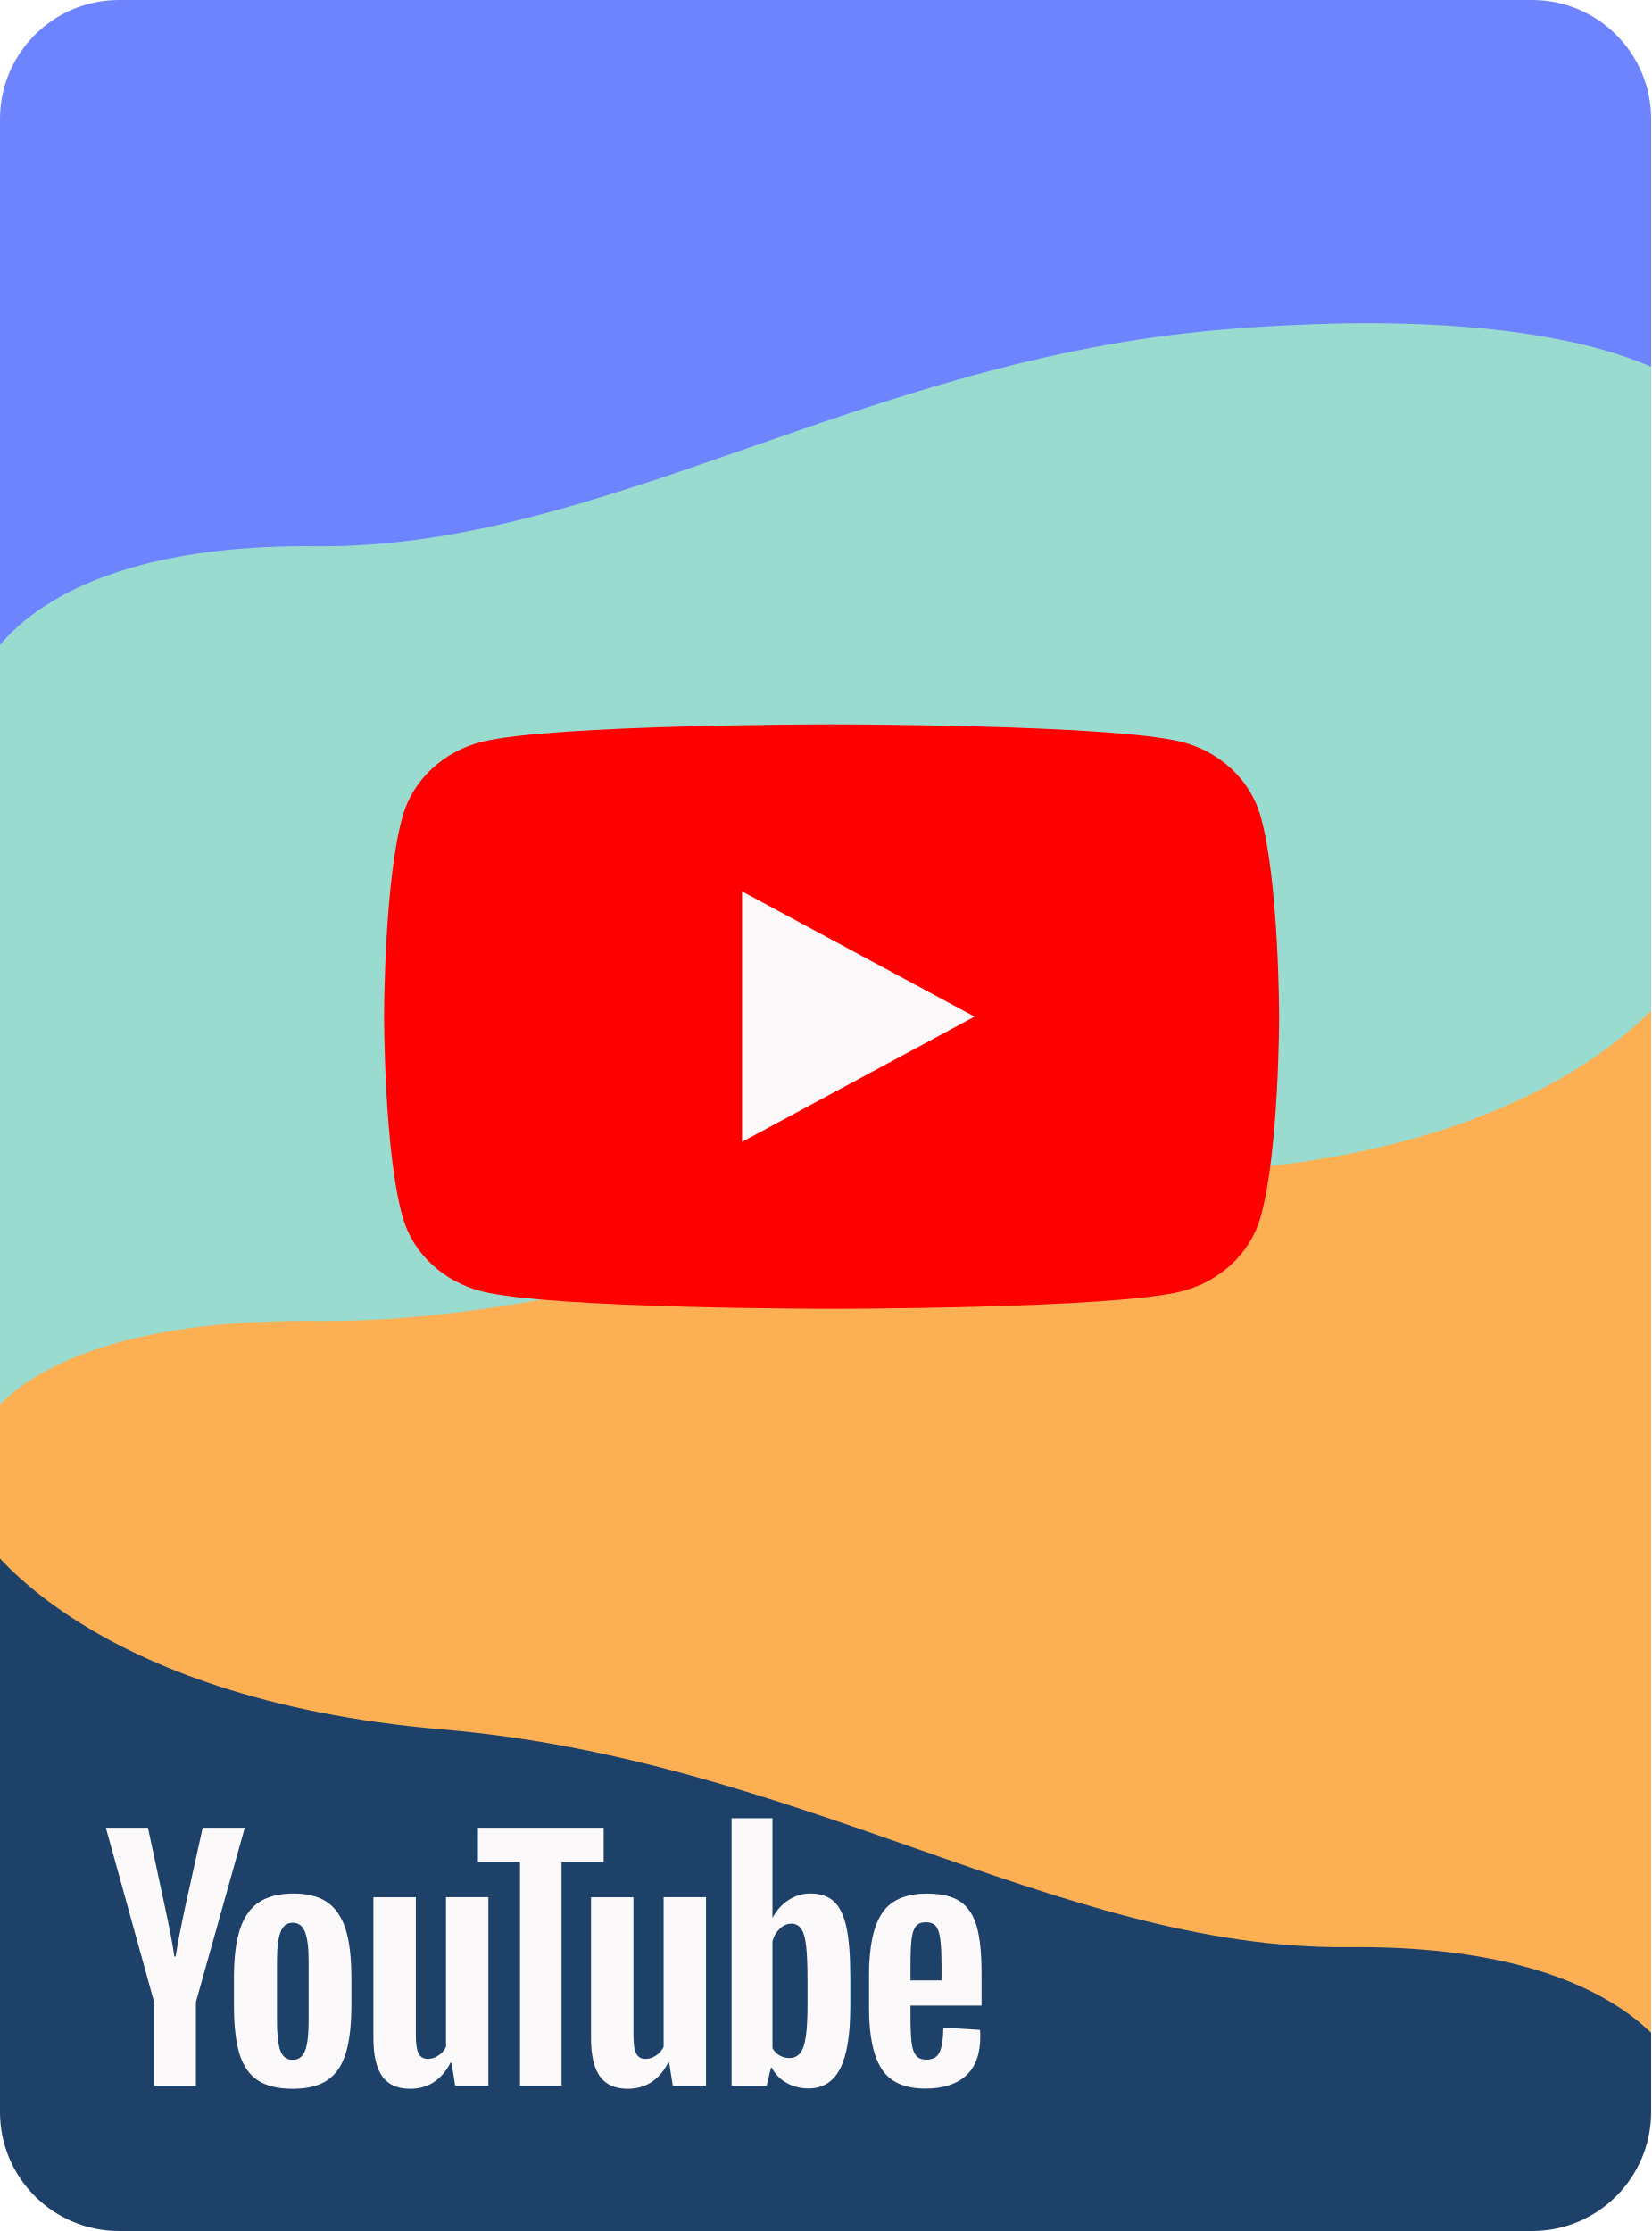
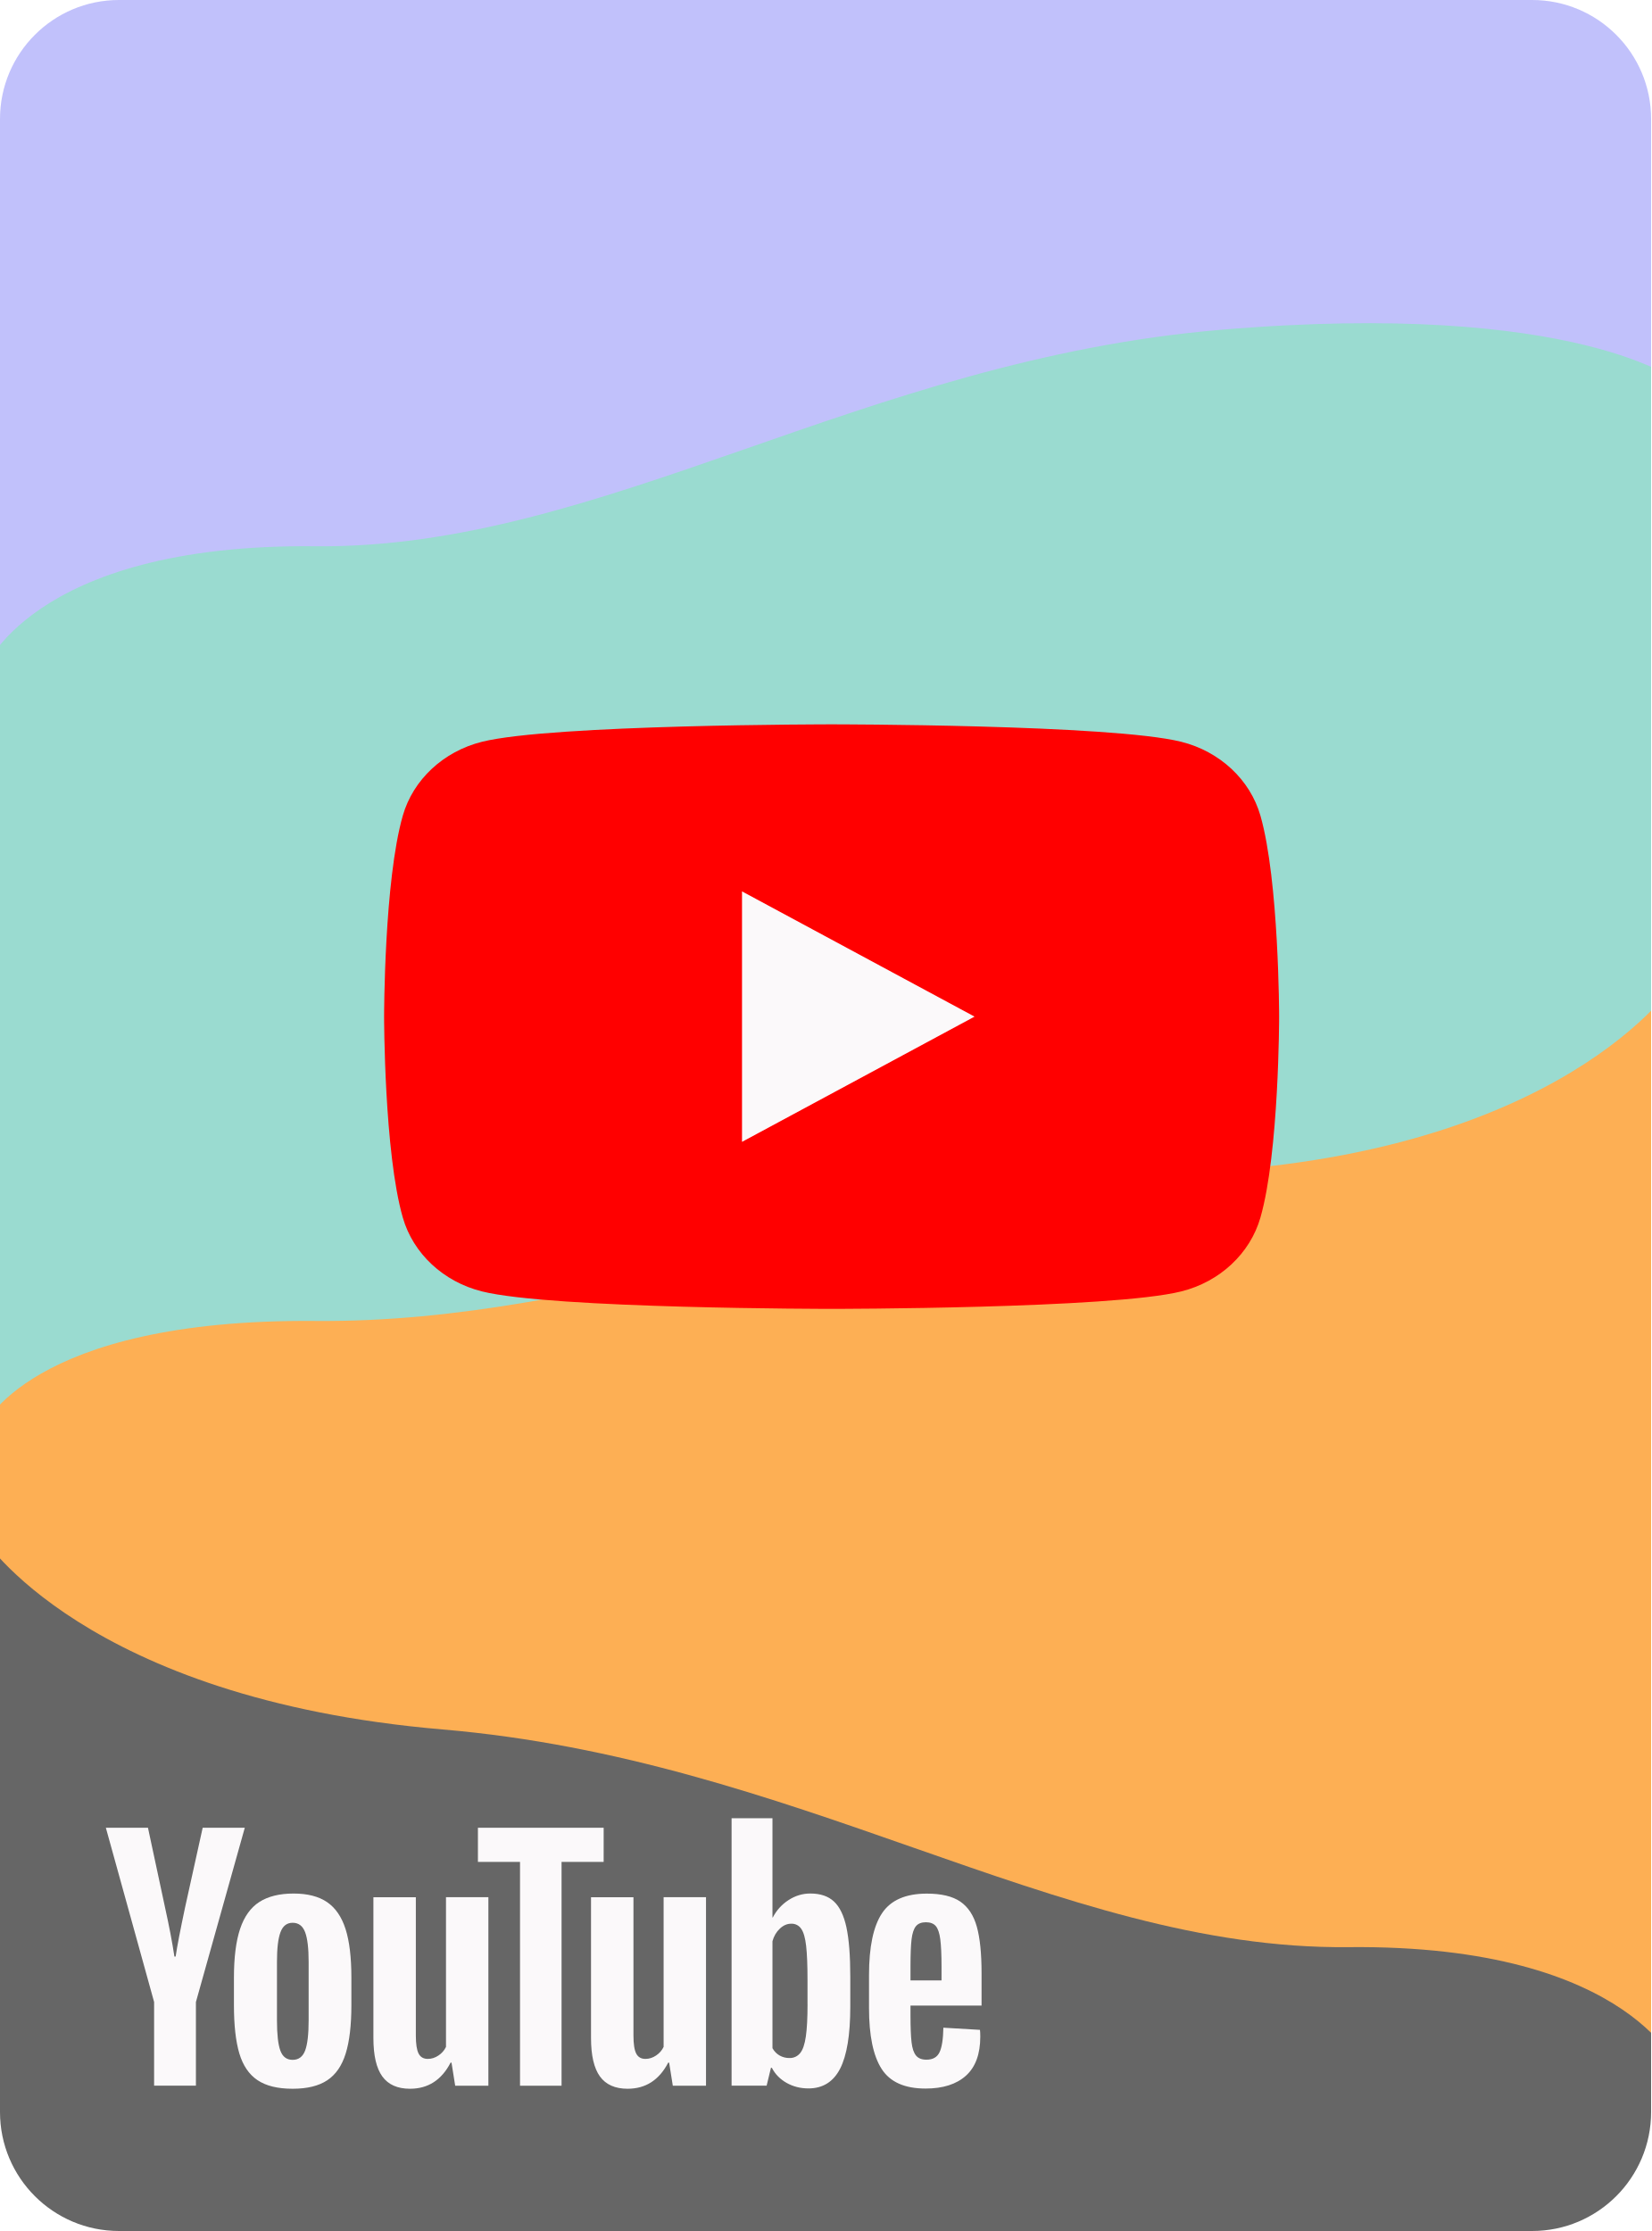
<svg xmlns="http://www.w3.org/2000/svg" width="111" height="150" fill="none" xml:space="preserve">
  <mask id="a" mask-type="alpha" maskUnits="userSpaceOnUse" x="0" y="0" width="111" height="150">
    <rect width="111" height="150" rx="8" fill="#C4C4C4" />
  </mask>
  <g mask="url(#a)">
-     <path d="M-1.16 98.855s22.105-7.682 57.165-7.682 56.997-9.326 56.997-9.326v72.189H-1.16V98.855Z" fill="#1E416A" />
+     <path d="M-1.16 98.855s22.105-7.682 57.165-7.682 56.997-9.326 56.997-9.326v72.189H-1.16V98.855Z" fill="#666666" />
    <path fill-rule="evenodd" clip-rule="evenodd" d="M-1.195 82.465c.015-.042 3.11-8.713 22.365-8.518 9.85.1 19.212-3.175 29.229-6.678 9.611-3.362 19.825-6.934 31.65-7.938 24.15-2.051 30.961 3.616 30.961 3.616v-8.834 85.332s-3.064-8.725-22.366-8.53c-9.85.1-19.212-3.179-29.229-6.687-9.611-3.366-19.825-6.942-31.65-7.948-24.15-2.054-30.96-12.974-30.96-12.974v-20.84Z" fill="#FDAF54" />
    <path d="M113.001 12.442H96.026L-1.161 8.474v87.522s3.062-7.347 22.357-7.182c19.295.165 36.716-8.37 60.857-10.098C106.193 76.986 113 65.569 113 65.569V12.442Z" fill="#9ADBD0" />
-     <path d="M113.001-4.622H-1.161v49.83s3.062-8.676 22.357-8.481c19.295.194 36.716-12.51 60.857-14.552 24.14-2.042 30.948 3.6 30.948 3.6V-4.622Z" fill="#6E84FE" />
+     <path d="M113.001-4.622H-1.161v49.83s3.062-8.676 22.357-8.481c19.295.194 36.716-12.51 60.857-14.552 24.14-2.042 30.948 3.6 30.948 3.6V-4.622Z" fill="#C1C1FB" />
  </g>
  <g class="style-scope yt-icon">
    <g class="style-scope yt-icon">
      <path d="M84.735 54.838c-.694-2.417-2.73-4.317-5.32-4.964-4.69-1.173-23.508-1.173-23.508-1.173s-18.817 0-23.507 1.173c-2.59.647-4.627 2.547-5.32 4.964-1.258 4.376-1.258 13.513-1.258 13.513s0 9.137 1.258 13.513c.693 2.417 2.73 4.317 5.32 4.963 4.69 1.174 23.507 1.174 23.507 1.174s18.817 0 23.508-1.174c2.59-.646 4.626-2.546 5.32-4.963 1.258-4.376 1.258-13.513 1.258-13.513s-.005-9.137-1.258-13.513z" class="style-scope yt-icon" fill="red" />
      <path d="m49.884 76.772 15.633-8.42-15.633-8.42Z" class="style-scope yt-icon" fill="#FBF9FA" />
    </g>
    <g class="style-scope yt-icon" fill="#FBF9FA">
      <g class="style-scope yt-icon">
        <path d="m10.361 134.606-3.245-11.72h2.831l1.138 5.313c.29 1.309.502 2.425.64 3.348h.083c.095-.662.31-1.77.64-3.329l1.178-5.332h2.831l-3.286 11.72v5.623H10.36v-5.623zm6.948 5.251c-.571-.385-.978-.985-1.22-1.799-.241-.813-.362-1.894-.362-3.245v-1.84c0-1.363.138-2.46.414-3.285.276-.825.706-1.43 1.291-1.808.586-.378 1.354-.569 2.306-.569.937 0 1.687.193 2.253.578.564.386.978.99 1.24 1.809.261.82.392 1.912.392 3.276v1.839c0 1.351-.128 2.436-.383 3.255-.254.82-.668 1.42-1.24 1.798-.57.379-1.346.57-2.324.57-1.009.001-1.796-.194-2.367-.58zm3.202-1.984c.157-.414.238-1.088.238-2.025v-3.947c0-.91-.078-1.575-.238-1.994-.16-.421-.438-.63-.837-.63-.386 0-.66.209-.816.63-.16.421-.238 1.085-.238 1.994v3.947c0 .937.076 1.613.228 2.025.152.414.426.62.826.62.4 0 .678-.206.837-.62zm12.322 2.358h-2.232l-.247-1.551h-.062c-.607 1.17-1.515 1.756-2.729 1.756-.84 0-1.46-.276-1.86-.826-.4-.552-.6-1.413-.6-2.584v-9.467h2.853v9.3c0 .567.062.969.185 1.21.124.24.331.36.621.36.248 0 .486-.075.714-.228a1.42 1.42 0 0 0 .507-.578v-10.066h2.85z" class="style-scope yt-icon" />
        <path d="M40.582 125.182h-2.83v15.048H34.96v-15.048h-2.83v-2.294h8.453z" class="style-scope yt-icon" />
        <path d="M47.463 140.231h-2.232l-.247-1.551h-.062c-.607 1.17-1.516 1.756-2.729 1.756-.84 0-1.46-.276-1.86-.826-.4-.552-.6-1.413-.6-2.584v-9.467h2.853v9.3c0 .567.061.969.185 1.21.124.24.33.36.621.36.248 0 .486-.075.714-.228.228-.152.395-.345.507-.578v-10.066h2.85zm9.441-10.647c-.174-.8-.452-1.378-.838-1.737-.385-.36-.916-.538-1.591-.538-.524 0-1.014.148-1.468.445a3.02 3.02 0 0 0-1.054 1.168h-.022v-6.676h-2.748v17.982h2.356l.29-1.199h.062c.221.428.552.764.992 1.014.44.247.93.371 1.468.371.964 0 1.675-.445 2.13-1.332.454-.89.682-2.277.682-4.166v-2.006c0-1.416-.088-2.527-.26-3.326zm-2.615 5.17c0 .923-.038 1.646-.114 2.17-.076.523-.202.897-.383 1.115a.882.882 0 0 1-.723.331 1.31 1.31 0 0 1-.652-.166c-.2-.11-.362-.276-.486-.495v-7.193c.095-.345.262-.625.498-.847.233-.221.49-.33.763-.33a.77.77 0 0 1 .671.34c.16.228.27.609.331 1.147.062.537.093 1.301.093 2.293v1.635zm6.921.73c0 .814.024 1.423.072 1.83.047.407.147.702.3.89.152.185.385.278.701.278.426 0 .721-.167.878-.497.16-.331.245-.883.26-1.654l2.46.145c.014.11.021.262.021.455 0 1.17-.321 2.046-.961 2.624-.64.578-1.547.868-2.717.868-1.406 0-2.391-.44-2.955-1.322-.566-.883-.847-2.246-.847-4.093v-2.212c0-1.901.292-3.29.878-4.166.585-.876 1.587-1.314 3.007-1.314.978 0 1.73.179 2.253.538.524.36.892.916 1.106 1.675.215.759.322 1.806.322 3.143v2.17H61.21Zm.362-5.972c-.145.179-.24.471-.29.878-.048.407-.072 1.023-.072 1.851v.91h2.087v-.91c0-.813-.029-1.43-.083-1.85-.055-.422-.155-.717-.3-.89-.145-.172-.37-.26-.671-.26-.305.002-.528.093-.671.271Z" class="style-scope yt-icon" />
      </g>
    </g>
  </g>
</svg>
